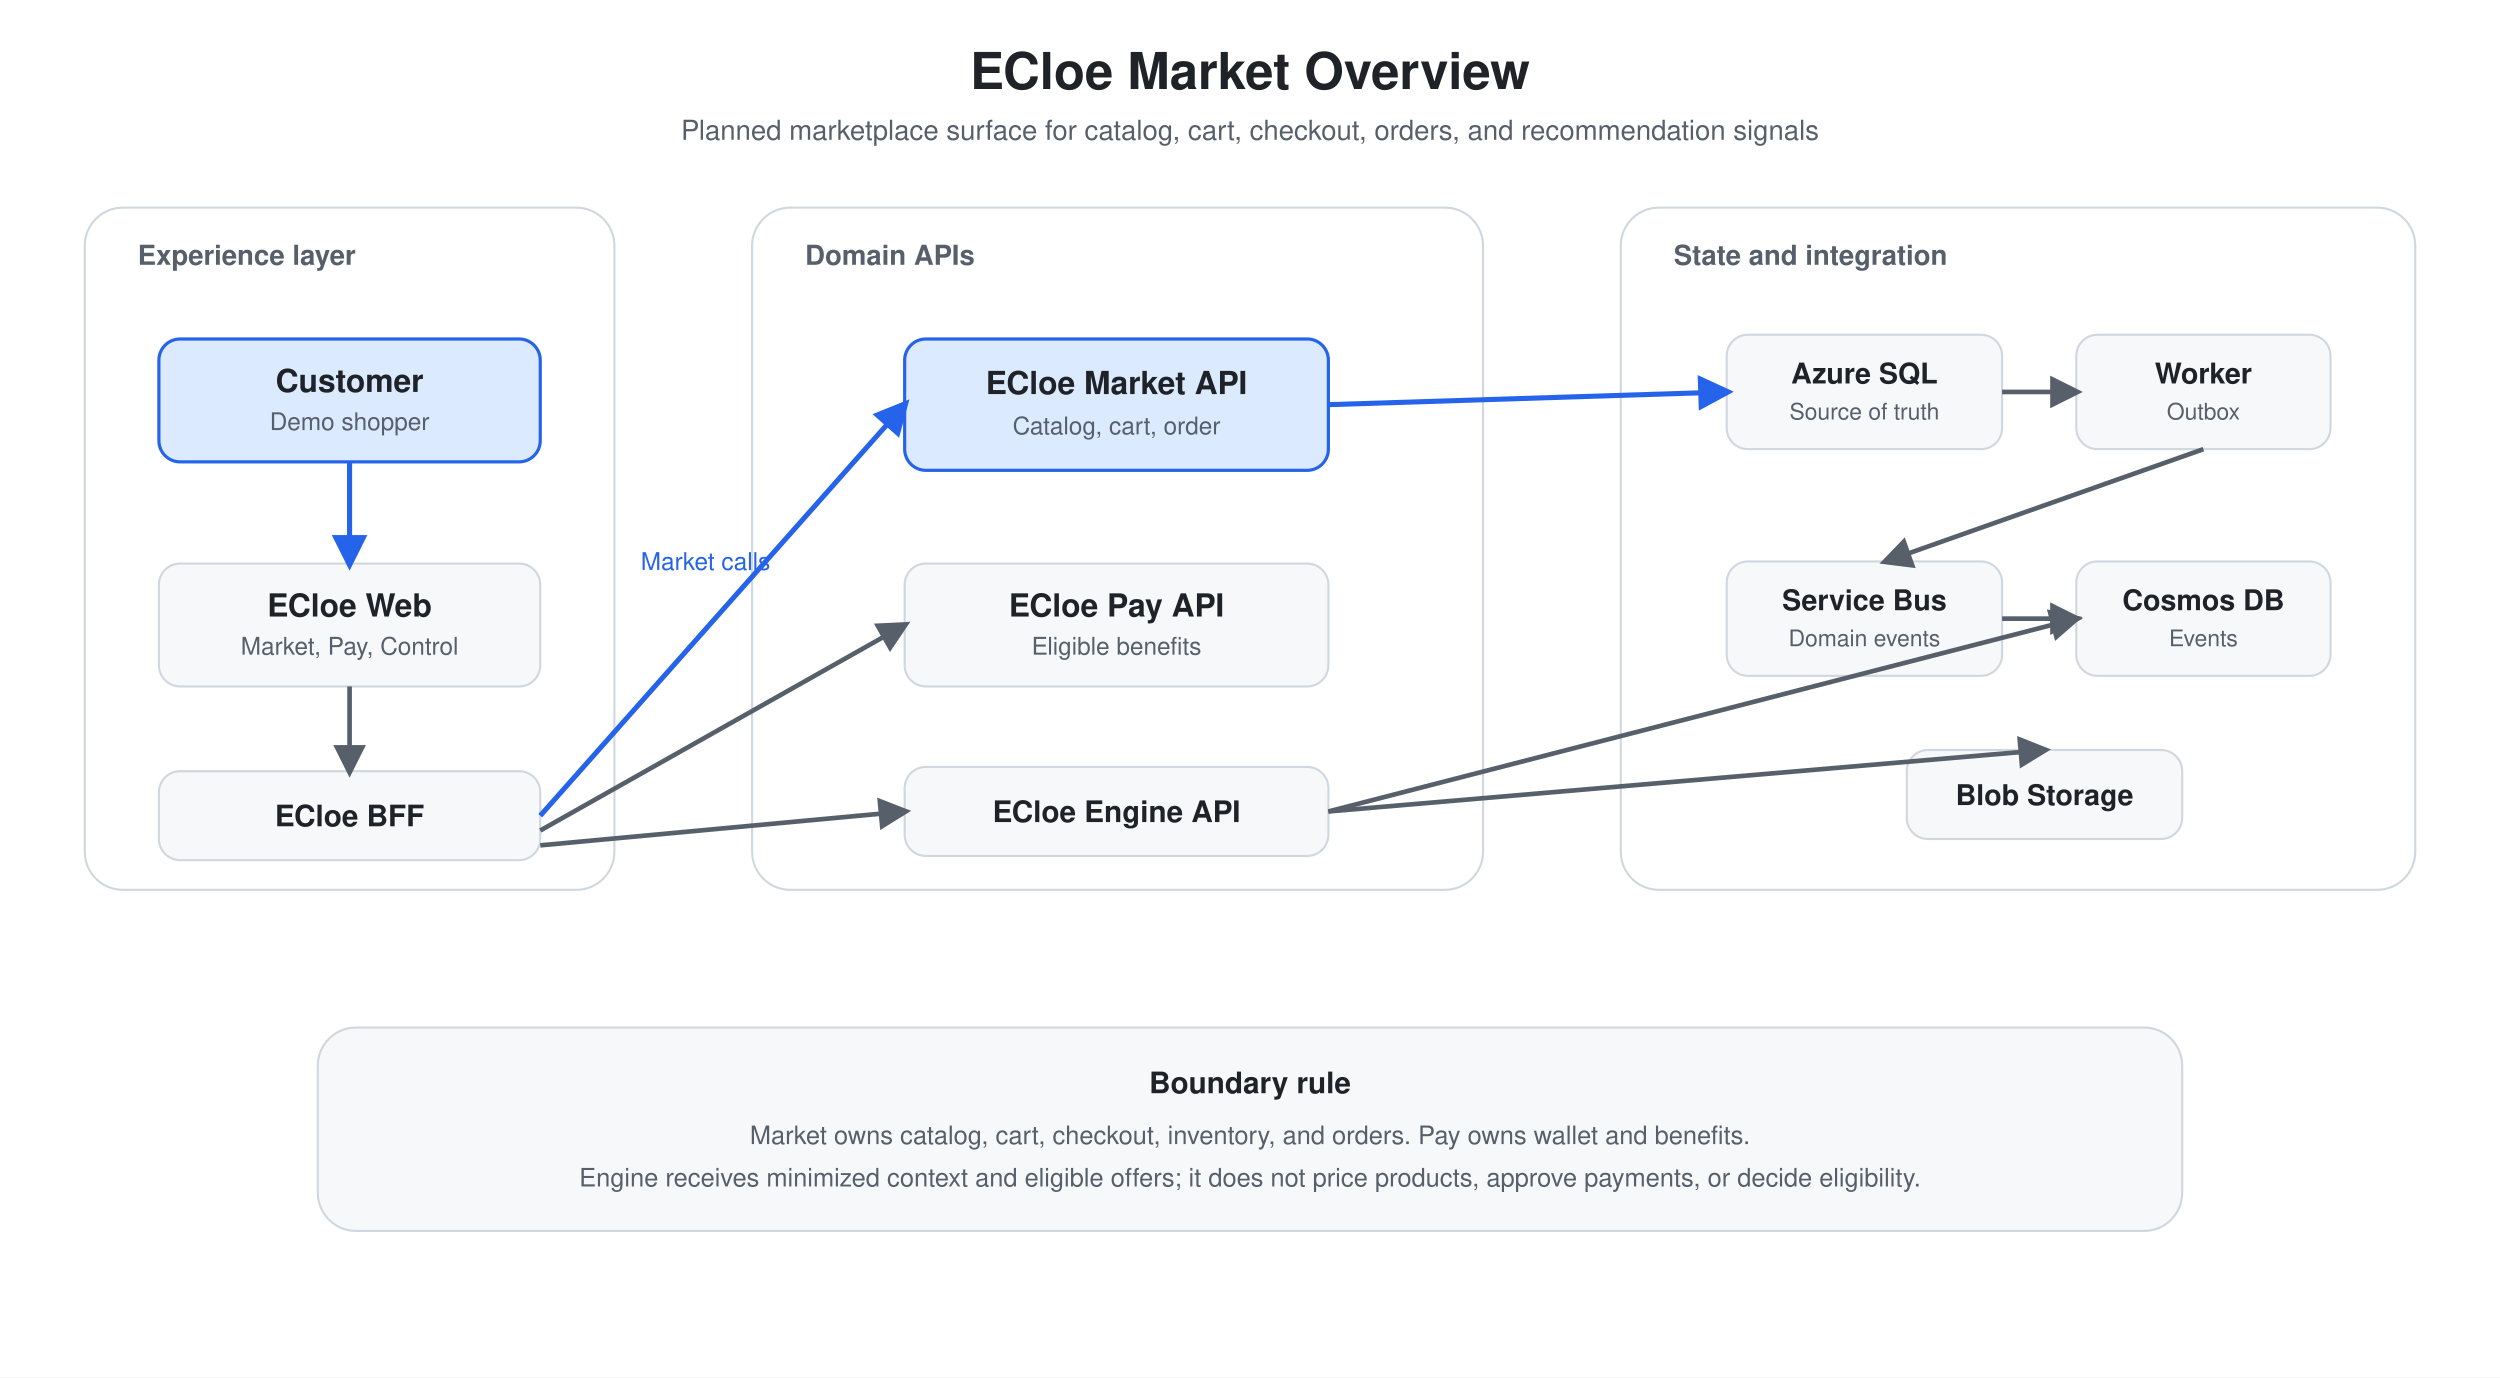
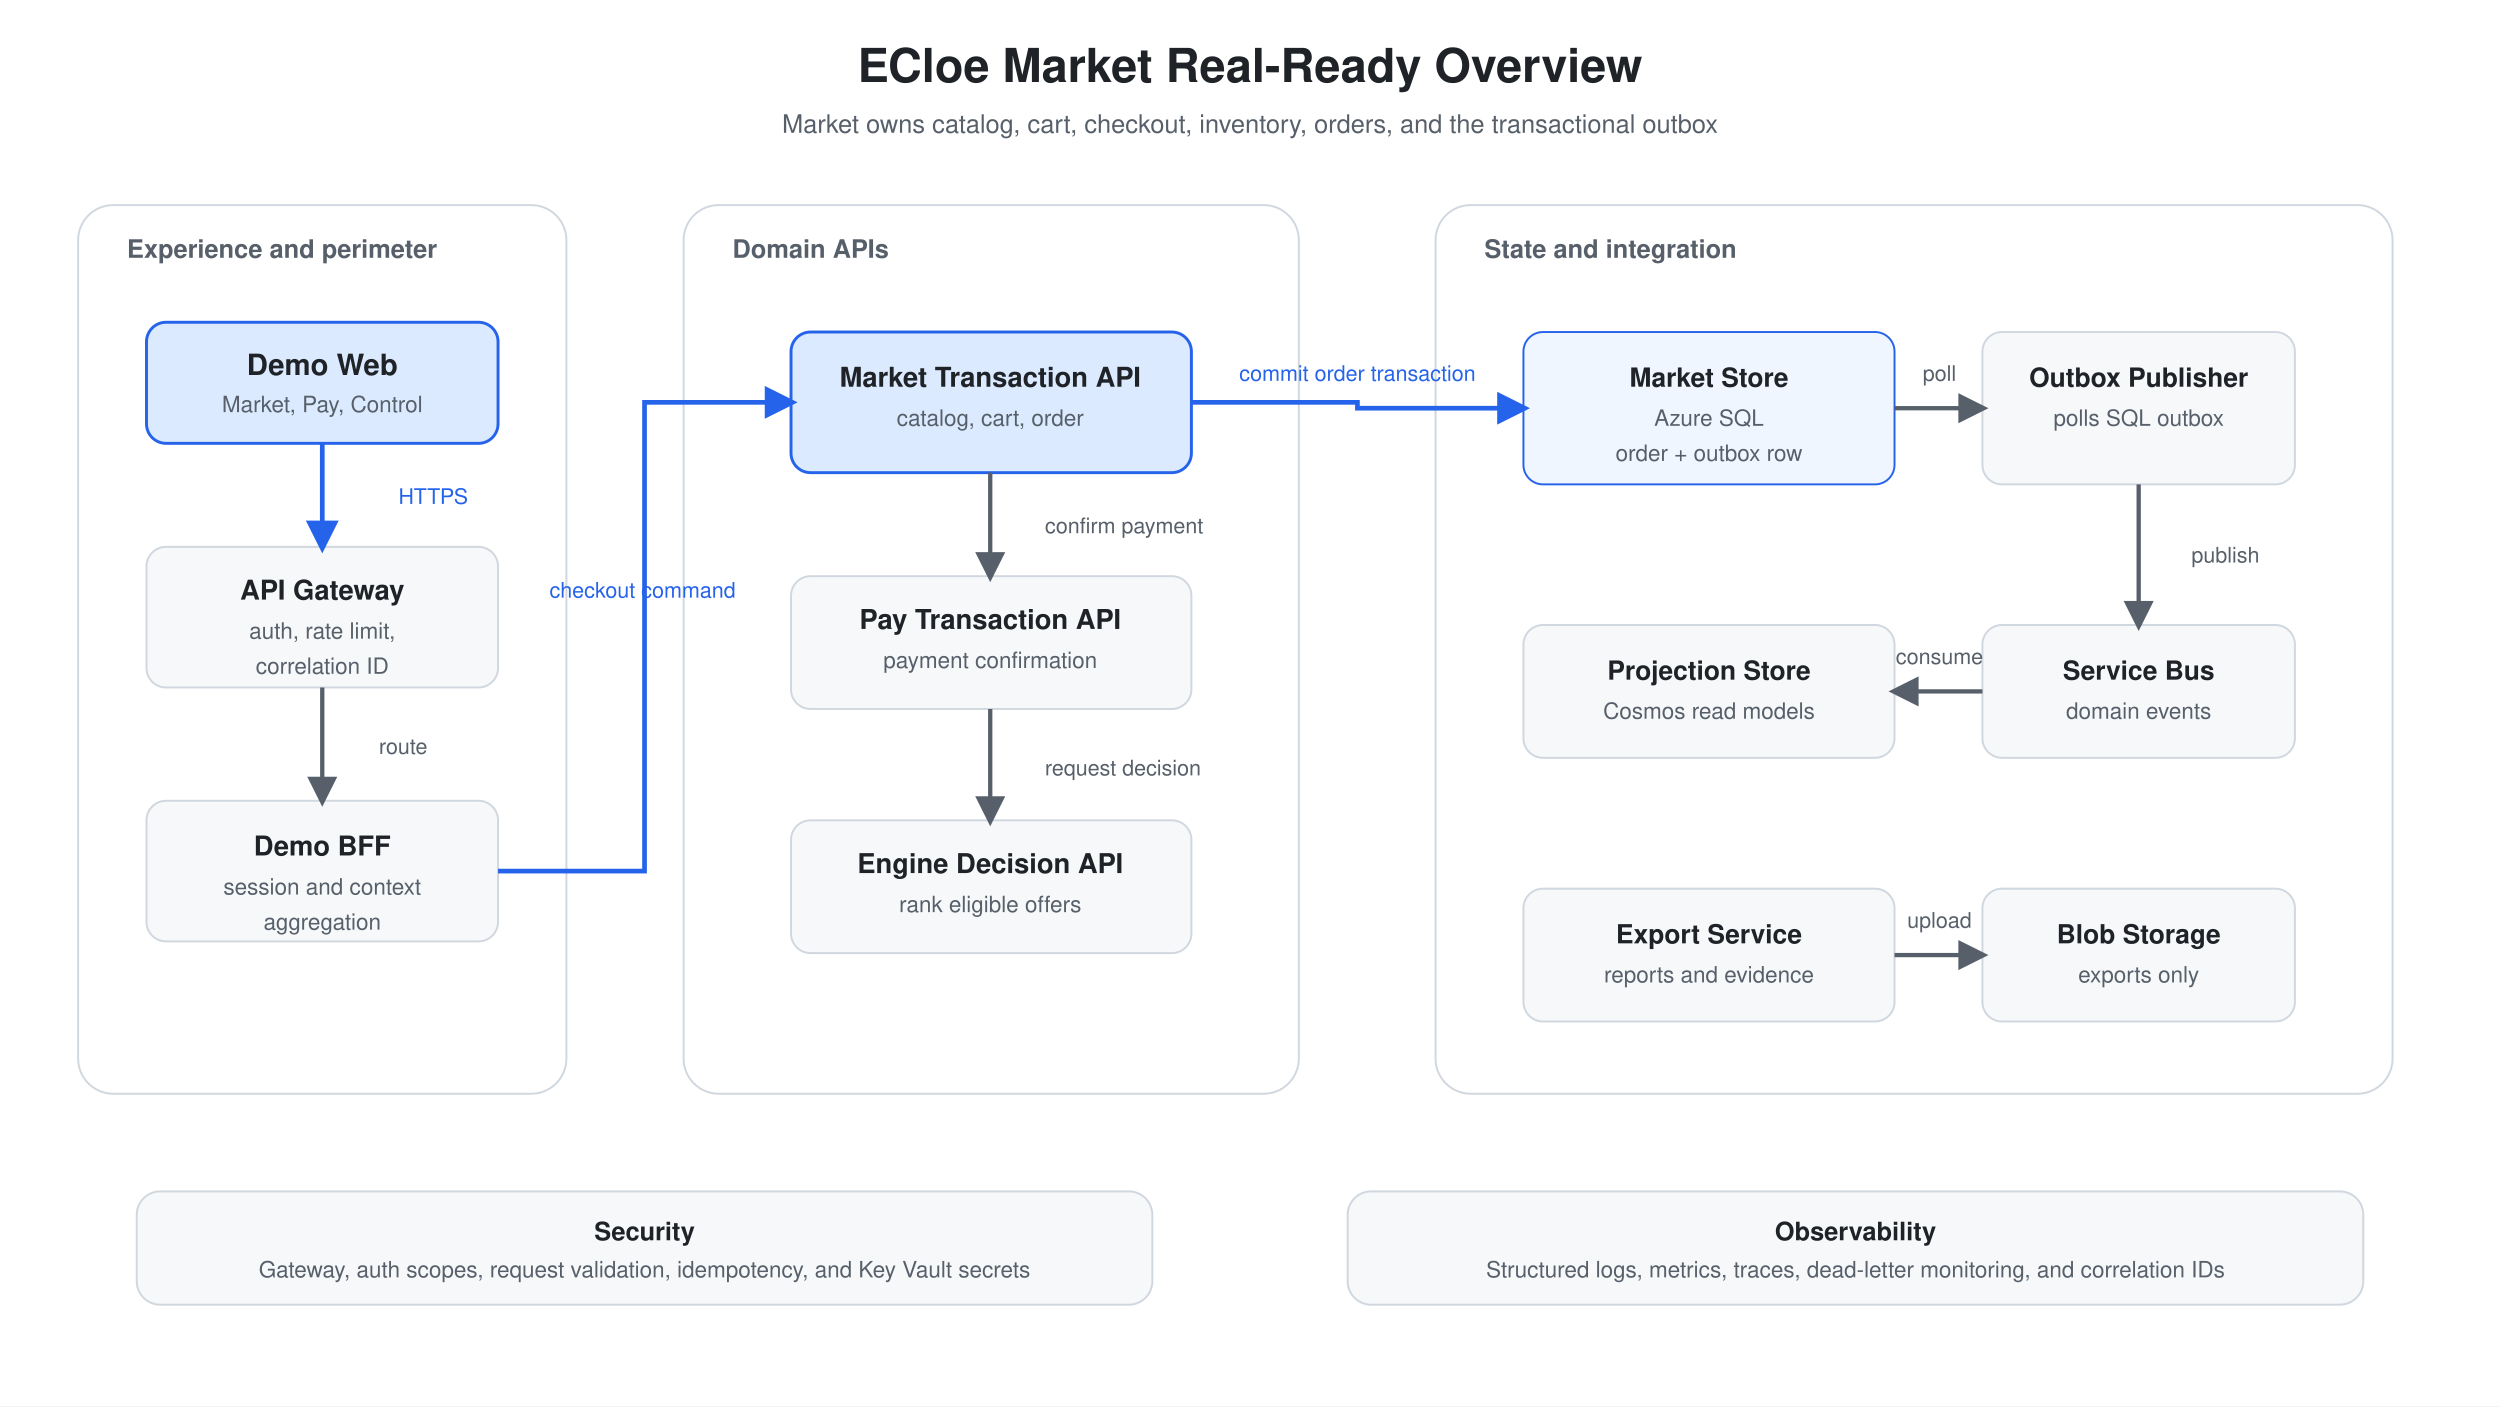
- <svg xmlns="http://www.w3.org/2000/svg" viewBox="0 0 1180 650" role="img" aria-labelledby="title desc">
+ <svg xmlns="http://www.w3.org/2000/svg" viewBox="0 0 1280 720" role="img" aria-labelledby="title desc">
  <defs>
    <marker id="arrow" viewBox="0 0 10 10" refX="8" refY="5" markerWidth="7" markerHeight="7" orient="auto-start-reverse">
      <path d="M 0 0 L 10 5 L 0 10 z" fill="#57606a" />
    </marker>
    <marker id="arrow-blue" viewBox="0 0 10 10" refX="8" refY="5" markerWidth="7" markerHeight="7" orient="auto-start-reverse">
      <path d="M 0 0 L 10 5 L 0 10 z" fill="#2563eb" />
    </marker>
  </defs>
-   <rect width="1180" height="650" fill="#ffffff" />
-   <text x="590" y="42" text-anchor="middle" font-family="Segoe UI, Helvetica, Arial, sans-serif" font-size="24" font-weight="700" fill="#1f2328">ECloe Market Overview</text>
-   <text x="590" y="66" text-anchor="middle" font-family="Segoe UI, Helvetica, Arial, sans-serif" font-size="13" fill="#57606a">Planned marketplace surface for catalog, cart, checkout, orders, and recommendation signals</text>
-   <rect x="40" y="98" width="250" height="322" rx="18" fill="#ffffff" stroke="#d0d7de" />
-   <text x="65" y="125" font-family="Segoe UI, Helvetica, Arial, sans-serif" font-size="13" font-weight="700" fill="#57606a">Experience layer</text>
-   <rect x="75" y="160" width="180" height="58" rx="10" fill="#dbeafe" stroke="#2563eb" stroke-width="1.5" />
-   <text x="165" y="185" text-anchor="middle" font-family="Segoe UI, Helvetica, Arial, sans-serif" font-size="15" font-weight="700" fill="#1f2328">Customer</text>
-   <text x="165" y="203" text-anchor="middle" font-family="Segoe UI, Helvetica, Arial, sans-serif" font-size="11.5" fill="#57606a">Demo shopper</text>
-   <rect x="75" y="266" width="180" height="58" rx="10" fill="#f6f8fa" stroke="#d0d7de" />
-   <text x="165" y="291" text-anchor="middle" font-family="Segoe UI, Helvetica, Arial, sans-serif" font-size="15" font-weight="700" fill="#1f2328">ECloe Web</text>
-   <text x="165" y="309" text-anchor="middle" font-family="Segoe UI, Helvetica, Arial, sans-serif" font-size="11.5" fill="#57606a">Market, Pay, Control</text>
-   <rect x="75" y="364" width="180" height="42" rx="10" fill="#f6f8fa" stroke="#d0d7de" />
-   <text x="165" y="390" text-anchor="middle" font-family="Segoe UI, Helvetica, Arial, sans-serif" font-size="14" font-weight="700" fill="#1f2328">ECloe BFF</text>
-   <line x1="165" y1="218" x2="165" y2="266" stroke="#2563eb" stroke-width="2.4" marker-end="url(#arrow-blue)" />
-   <line x1="165" y1="324" x2="165" y2="364" stroke="#57606a" stroke-width="2.2" marker-end="url(#arrow)" />
-   <rect x="355" y="98" width="345" height="322" rx="18" fill="#ffffff" stroke="#d0d7de" />
-   <text x="380" y="125" font-family="Segoe UI, Helvetica, Arial, sans-serif" font-size="13" font-weight="700" fill="#57606a">Domain APIs</text>
-   <rect x="427" y="160" width="200" height="62" rx="10" fill="#dbeafe" stroke="#2563eb" stroke-width="1.5" />
-   <text x="527" y="186" text-anchor="middle" font-family="Segoe UI, Helvetica, Arial, sans-serif" font-size="15" font-weight="700" fill="#1f2328">ECloe Market API</text>
-   <text x="527" y="205" text-anchor="middle" font-family="Segoe UI, Helvetica, Arial, sans-serif" font-size="11.5" fill="#57606a">Catalog, cart, order</text>
-   <rect x="427" y="266" width="200" height="58" rx="10" fill="#f6f8fa" stroke="#d0d7de" />
-   <text x="527" y="291" text-anchor="middle" font-family="Segoe UI, Helvetica, Arial, sans-serif" font-size="15" font-weight="700" fill="#1f2328">ECloe Pay API</text>
-   <text x="527" y="309" text-anchor="middle" font-family="Segoe UI, Helvetica, Arial, sans-serif" font-size="11.5" fill="#57606a">Eligible benefits</text>
-   <rect x="427" y="362" width="200" height="42" rx="10" fill="#f6f8fa" stroke="#d0d7de" />
-   <text x="527" y="388" text-anchor="middle" font-family="Segoe UI, Helvetica, Arial, sans-serif" font-size="14" font-weight="700" fill="#1f2328">ECloe Engine API</text>
-   <line x1="255" y1="385" x2="427" y2="191" stroke="#2563eb" stroke-width="2.4" marker-end="url(#arrow-blue)" />
-   <text x="333" y="269" text-anchor="middle" font-family="Segoe UI, Helvetica, Arial, sans-serif" font-size="11.5" fill="#2563eb">Market calls</text>
-   <line x1="255" y1="392" x2="427" y2="295" stroke="#57606a" stroke-width="2.2" marker-end="url(#arrow)" />
-   <line x1="255" y1="399" x2="427" y2="383" stroke="#57606a" stroke-width="2.2" marker-end="url(#arrow)" />
-   <rect x="765" y="98" width="375" height="322" rx="18" fill="#ffffff" stroke="#d0d7de" />
-   <text x="790" y="125" font-family="Segoe UI, Helvetica, Arial, sans-serif" font-size="13" font-weight="700" fill="#57606a">State and integration</text>
-   <rect x="815" y="158" width="130" height="54" rx="10" fill="#f6f8fa" stroke="#d0d7de" />
-   <text x="880" y="181" text-anchor="middle" font-family="Segoe UI, Helvetica, Arial, sans-serif" font-size="13.5" font-weight="700" fill="#1f2328">Azure SQL</text>
-   <text x="880" y="198" text-anchor="middle" font-family="Segoe UI, Helvetica, Arial, sans-serif" font-size="10.8" fill="#57606a">Source of truth</text>
-   <rect x="980" y="158" width="120" height="54" rx="10" fill="#f6f8fa" stroke="#d0d7de" />
-   <text x="1040" y="181" text-anchor="middle" font-family="Segoe UI, Helvetica, Arial, sans-serif" font-size="13.5" font-weight="700" fill="#1f2328">Worker</text>
-   <text x="1040" y="198" text-anchor="middle" font-family="Segoe UI, Helvetica, Arial, sans-serif" font-size="10.8" fill="#57606a">Outbox</text>
-   <rect x="815" y="265" width="130" height="54" rx="10" fill="#f6f8fa" stroke="#d0d7de" />
-   <text x="880" y="288" text-anchor="middle" font-family="Segoe UI, Helvetica, Arial, sans-serif" font-size="13.5" font-weight="700" fill="#1f2328">Service Bus</text>
-   <text x="880" y="305" text-anchor="middle" font-family="Segoe UI, Helvetica, Arial, sans-serif" font-size="10.8" fill="#57606a">Domain events</text>
-   <rect x="980" y="265" width="120" height="54" rx="10" fill="#f6f8fa" stroke="#d0d7de" />
-   <text x="1040" y="288" text-anchor="middle" font-family="Segoe UI, Helvetica, Arial, sans-serif" font-size="13.5" font-weight="700" fill="#1f2328">Cosmos DB</text>
-   <text x="1040" y="305" text-anchor="middle" font-family="Segoe UI, Helvetica, Arial, sans-serif" font-size="10.8" fill="#57606a">Events</text>
-   <rect x="900" y="354" width="130" height="42" rx="10" fill="#f6f8fa" stroke="#d0d7de" />
-   <text x="965" y="380" text-anchor="middle" font-family="Segoe UI, Helvetica, Arial, sans-serif" font-size="13.5" font-weight="700" fill="#1f2328">Blob Storage</text>
-   <line x1="627" y1="191" x2="815" y2="185" stroke="#2563eb" stroke-width="2.4" marker-end="url(#arrow-blue)" />
-   <line x1="945" y1="185" x2="980" y2="185" stroke="#57606a" stroke-width="2.2" marker-end="url(#arrow)" />
-   <line x1="1040" y1="212" x2="890" y2="265" stroke="#57606a" stroke-width="2.2" marker-end="url(#arrow)" />
-   <line x1="945" y1="292" x2="980" y2="292" stroke="#57606a" stroke-width="2.2" marker-end="url(#arrow)" />
-   <line x1="627" y1="383" x2="980" y2="292" stroke="#57606a" stroke-width="2.2" marker-end="url(#arrow)" />
-   <line x1="627" y1="383" x2="965" y2="354" stroke="#57606a" stroke-width="2.2" marker-end="url(#arrow)" />
-   <rect x="150" y="485" width="880" height="96" rx="18" fill="#f6f8fa" stroke="#d0d7de" />
-   <text x="590" y="516" text-anchor="middle" font-family="Segoe UI, Helvetica, Arial, sans-serif" font-size="14" font-weight="700" fill="#1f2328">Boundary rule</text>
-   <text x="590" y="540" text-anchor="middle" font-family="Segoe UI, Helvetica, Arial, sans-serif" font-size="12" fill="#57606a">Market owns catalog, cart, checkout, inventory, and orders. Pay owns wallet and benefits.</text>
-   <text x="590" y="560" text-anchor="middle" font-family="Segoe UI, Helvetica, Arial, sans-serif" font-size="12" fill="#57606a">Engine receives minimized context and eligible offers; it does not price products, approve payments, or decide eligibility.</text>
+   <rect width="1280" height="720" fill="#ffffff" />
+   <text x="640" y="42" text-anchor="middle" font-family="Segoe UI, Helvetica, Arial, sans-serif" font-size="24" font-weight="700" fill="#1f2328">ECloe Market Real-Ready Overview</text>
+   <text x="640" y="68" text-anchor="middle" font-family="Segoe UI, Helvetica, Arial, sans-serif" font-size="13" fill="#57606a">Market owns catalog, cart, checkout, inventory, orders, and the transactional outbox</text>
+   <rect x="40" y="105" width="250" height="455" rx="18" fill="#ffffff" stroke="#d0d7de" />
+   <text x="65" y="132" font-family="Segoe UI, Helvetica, Arial, sans-serif" font-size="13" font-weight="700" fill="#57606a">Experience and perimeter</text>
+   <rect x="75" y="165" width="180" height="62" rx="10" fill="#dbeafe" stroke="#2563eb" stroke-width="1.5" />
+   <text x="165" y="192" text-anchor="middle" font-family="Segoe UI, Helvetica, Arial, sans-serif" font-size="15" font-weight="700" fill="#1f2328">Demo Web</text>
+   <text x="165" y="211" text-anchor="middle" font-family="Segoe UI, Helvetica, Arial, sans-serif" font-size="11.5" fill="#57606a">Market, Pay, Control</text>
+   <rect x="75" y="280" width="180" height="72" rx="10" fill="#f6f8fa" stroke="#d0d7de" />
+   <text x="165" y="307" text-anchor="middle" font-family="Segoe UI, Helvetica, Arial, sans-serif" font-size="14" font-weight="700" fill="#1f2328">API Gateway</text>
+   <text x="165" y="327" text-anchor="middle" font-family="Segoe UI, Helvetica, Arial, sans-serif" font-size="11.5" fill="#57606a">auth, rate limit,</text>
+   <text x="165" y="345" text-anchor="middle" font-family="Segoe UI, Helvetica, Arial, sans-serif" font-size="11.5" fill="#57606a">correlation ID</text>
+   <rect x="75" y="410" width="180" height="72" rx="10" fill="#f6f8fa" stroke="#d0d7de" />
+   <text x="165" y="438" text-anchor="middle" font-family="Segoe UI, Helvetica, Arial, sans-serif" font-size="14" font-weight="700" fill="#1f2328">Demo BFF</text>
+   <text x="165" y="458" text-anchor="middle" font-family="Segoe UI, Helvetica, Arial, sans-serif" font-size="11.5" fill="#57606a">session and context</text>
+   <text x="165" y="476" text-anchor="middle" font-family="Segoe UI, Helvetica, Arial, sans-serif" font-size="11.5" fill="#57606a">aggregation</text>
+   <line x1="165" y1="227" x2="165" y2="280" stroke="#2563eb" stroke-width="2.4" marker-end="url(#arrow-blue)" />
+   <text x="204" y="258" font-family="Segoe UI, Helvetica, Arial, sans-serif" font-size="11" fill="#2563eb">HTTPS</text>
+   <line x1="165" y1="352" x2="165" y2="410" stroke="#57606a" stroke-width="2.2" marker-end="url(#arrow)" />
+   <text x="194" y="386" font-family="Segoe UI, Helvetica, Arial, sans-serif" font-size="11" fill="#57606a">route</text>
+   <rect x="350" y="105" width="315" height="455" rx="18" fill="#ffffff" stroke="#d0d7de" />
+   <text x="375" y="132" font-family="Segoe UI, Helvetica, Arial, sans-serif" font-size="13" font-weight="700" fill="#57606a">Domain APIs</text>
+   <rect x="405" y="170" width="205" height="72" rx="10" fill="#dbeafe" stroke="#2563eb" stroke-width="1.5" />
+   <text x="507" y="198" text-anchor="middle" font-family="Segoe UI, Helvetica, Arial, sans-serif" font-size="14" font-weight="700" fill="#1f2328">Market Transaction API</text>
+   <text x="507" y="218" text-anchor="middle" font-family="Segoe UI, Helvetica, Arial, sans-serif" font-size="11.5" fill="#57606a">catalog, cart, order</text>
+   <rect x="405" y="295" width="205" height="68" rx="10" fill="#f6f8fa" stroke="#d0d7de" />
+   <text x="507" y="322" text-anchor="middle" font-family="Segoe UI, Helvetica, Arial, sans-serif" font-size="14" font-weight="700" fill="#1f2328">Pay Transaction API</text>
+   <text x="507" y="342" text-anchor="middle" font-family="Segoe UI, Helvetica, Arial, sans-serif" font-size="11.5" fill="#57606a">payment confirmation</text>
+   <rect x="405" y="420" width="205" height="68" rx="10" fill="#f6f8fa" stroke="#d0d7de" />
+   <text x="507" y="447" text-anchor="middle" font-family="Segoe UI, Helvetica, Arial, sans-serif" font-size="14" font-weight="700" fill="#1f2328">Engine Decision API</text>
+   <text x="507" y="467" text-anchor="middle" font-family="Segoe UI, Helvetica, Arial, sans-serif" font-size="11.5" fill="#57606a">rank eligible offers</text>
+   <polyline points="255,446 330,446 330,206 405,206" fill="none" stroke="#2563eb" stroke-width="2.4" marker-end="url(#arrow-blue)" />
+   <text x="329" y="306" text-anchor="middle" font-family="Segoe UI, Helvetica, Arial, sans-serif" font-size="11" fill="#2563eb">checkout command</text>
+   <line x1="507" y1="242" x2="507" y2="295" stroke="#57606a" stroke-width="2.2" marker-end="url(#arrow)" />
+   <text x="535" y="273" font-family="Segoe UI, Helvetica, Arial, sans-serif" font-size="11" fill="#57606a">confirm payment</text>
+   <line x1="507" y1="363" x2="507" y2="420" stroke="#57606a" stroke-width="2.2" marker-end="url(#arrow)" />
+   <text x="535" y="397" font-family="Segoe UI, Helvetica, Arial, sans-serif" font-size="11" fill="#57606a">request decision</text>
+   <rect x="735" y="105" width="490" height="455" rx="18" fill="#ffffff" stroke="#d0d7de" />
+   <text x="760" y="132" font-family="Segoe UI, Helvetica, Arial, sans-serif" font-size="13" font-weight="700" fill="#57606a">State and integration</text>
+   <rect x="780" y="170" width="190" height="78" rx="10" fill="#eff6ff" stroke="#2563eb" />
+   <text x="875" y="198" text-anchor="middle" font-family="Segoe UI, Helvetica, Arial, sans-serif" font-size="13.5" font-weight="700" fill="#1f2328">Market Store</text>
+   <text x="875" y="218" text-anchor="middle" font-family="Segoe UI, Helvetica, Arial, sans-serif" font-size="11.5" fill="#57606a">Azure SQL</text>
+   <text x="875" y="236" text-anchor="middle" font-family="Segoe UI, Helvetica, Arial, sans-serif" font-size="11.5" fill="#57606a">order + outbox row</text>
+   <rect x="1015" y="170" width="160" height="78" rx="10" fill="#f6f8fa" stroke="#d0d7de" />
+   <text x="1095" y="198" text-anchor="middle" font-family="Segoe UI, Helvetica, Arial, sans-serif" font-size="13.5" font-weight="700" fill="#1f2328">Outbox Publisher</text>
+   <text x="1095" y="218" text-anchor="middle" font-family="Segoe UI, Helvetica, Arial, sans-serif" font-size="11.5" fill="#57606a">polls SQL outbox</text>
+   <rect x="1015" y="320" width="160" height="68" rx="10" fill="#f6f8fa" stroke="#d0d7de" />
+   <text x="1095" y="348" text-anchor="middle" font-family="Segoe UI, Helvetica, Arial, sans-serif" font-size="13.5" font-weight="700" fill="#1f2328">Service Bus</text>
+   <text x="1095" y="368" text-anchor="middle" font-family="Segoe UI, Helvetica, Arial, sans-serif" font-size="11.5" fill="#57606a">domain events</text>
+   <rect x="780" y="320" width="190" height="68" rx="10" fill="#f6f8fa" stroke="#d0d7de" />
+   <text x="875" y="348" text-anchor="middle" font-family="Segoe UI, Helvetica, Arial, sans-serif" font-size="13.5" font-weight="700" fill="#1f2328">Projection Store</text>
+   <text x="875" y="368" text-anchor="middle" font-family="Segoe UI, Helvetica, Arial, sans-serif" font-size="11.5" fill="#57606a">Cosmos read models</text>
+   <rect x="780" y="455" width="190" height="68" rx="10" fill="#f6f8fa" stroke="#d0d7de" />
+   <text x="875" y="483" text-anchor="middle" font-family="Segoe UI, Helvetica, Arial, sans-serif" font-size="13.5" font-weight="700" fill="#1f2328">Export Service</text>
+   <text x="875" y="503" text-anchor="middle" font-family="Segoe UI, Helvetica, Arial, sans-serif" font-size="11.5" fill="#57606a">reports and evidence</text>
+   <rect x="1015" y="455" width="160" height="68" rx="10" fill="#f6f8fa" stroke="#d0d7de" />
+   <text x="1095" y="483" text-anchor="middle" font-family="Segoe UI, Helvetica, Arial, sans-serif" font-size="13.5" font-weight="700" fill="#1f2328">Blob Storage</text>
+   <text x="1095" y="503" text-anchor="middle" font-family="Segoe UI, Helvetica, Arial, sans-serif" font-size="11.5" fill="#57606a">exports only</text>
+   <polyline points="610,206 695,206 695,209 780,209" fill="none" stroke="#2563eb" stroke-width="2.4" marker-end="url(#arrow-blue)" />
+   <text x="695" y="195" text-anchor="middle" font-family="Segoe UI, Helvetica, Arial, sans-serif" font-size="11" fill="#2563eb">commit order transaction</text>
+   <line x1="970" y1="209" x2="1015" y2="209" stroke="#57606a" stroke-width="2.2" marker-end="url(#arrow)" />
+   <text x="993" y="195" text-anchor="middle" font-family="Segoe UI, Helvetica, Arial, sans-serif" font-size="11" fill="#57606a">poll</text>
+   <line x1="1095" y1="248" x2="1095" y2="320" stroke="#57606a" stroke-width="2.2" marker-end="url(#arrow)" />
+   <text x="1122" y="288" font-family="Segoe UI, Helvetica, Arial, sans-serif" font-size="11" fill="#57606a">publish</text>
+   <line x1="1015" y1="354" x2="970" y2="354" stroke="#57606a" stroke-width="2.2" marker-end="url(#arrow)" />
+   <text x="993" y="340" text-anchor="middle" font-family="Segoe UI, Helvetica, Arial, sans-serif" font-size="11" fill="#57606a">consume</text>
+   <line x1="970" y1="489" x2="1015" y2="489" stroke="#57606a" stroke-width="2.2" marker-end="url(#arrow)" />
+   <text x="993" y="475" text-anchor="middle" font-family="Segoe UI, Helvetica, Arial, sans-serif" font-size="11" fill="#57606a">upload</text>
+   <rect x="70" y="610" width="520" height="58" rx="12" fill="#f6f8fa" stroke="#d0d7de" />
+   <text x="330" y="635" text-anchor="middle" font-family="Segoe UI, Helvetica, Arial, sans-serif" font-size="13" font-weight="700" fill="#1f2328">Security</text>
+   <text x="330" y="654" text-anchor="middle" font-family="Segoe UI, Helvetica, Arial, sans-serif" font-size="11.5" fill="#57606a">Gateway, auth scopes, request validation, idempotency, and Key Vault secrets</text>
+   <rect x="690" y="610" width="520" height="58" rx="12" fill="#f6f8fa" stroke="#d0d7de" />
+   <text x="950" y="635" text-anchor="middle" font-family="Segoe UI, Helvetica, Arial, sans-serif" font-size="13" font-weight="700" fill="#1f2328">Observability</text>
+   <text x="950" y="654" text-anchor="middle" font-family="Segoe UI, Helvetica, Arial, sans-serif" font-size="11.5" fill="#57606a">Structured logs, metrics, traces, dead-letter monitoring, and correlation IDs</text>
</svg>
